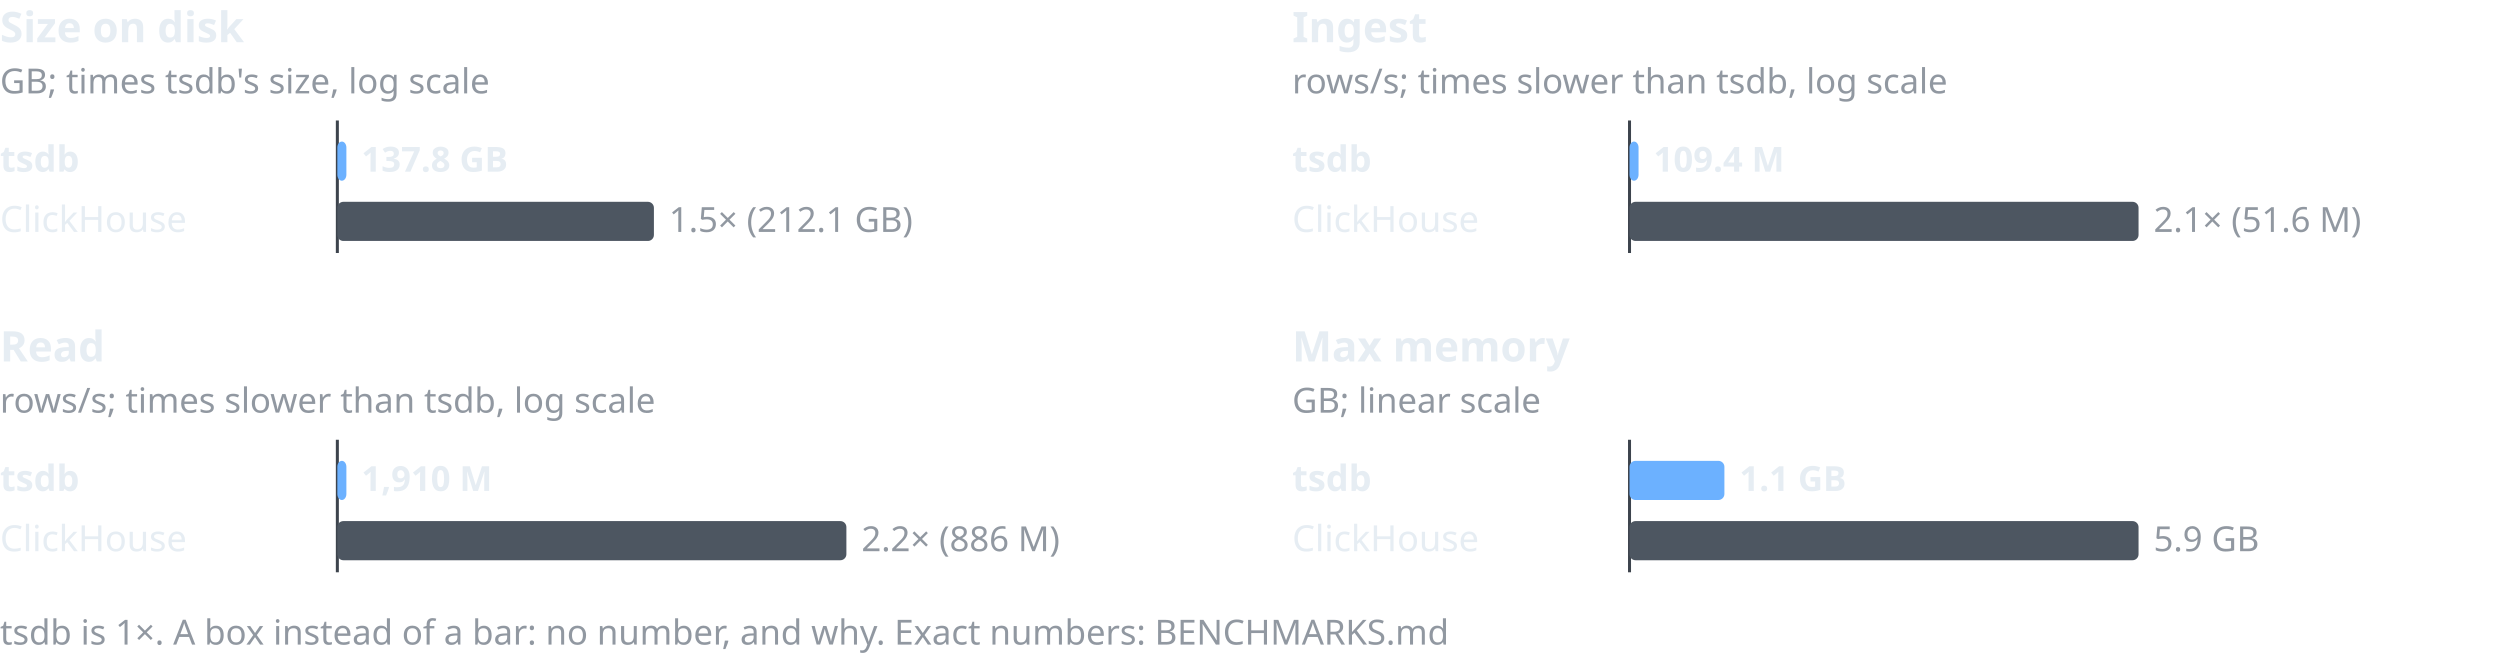
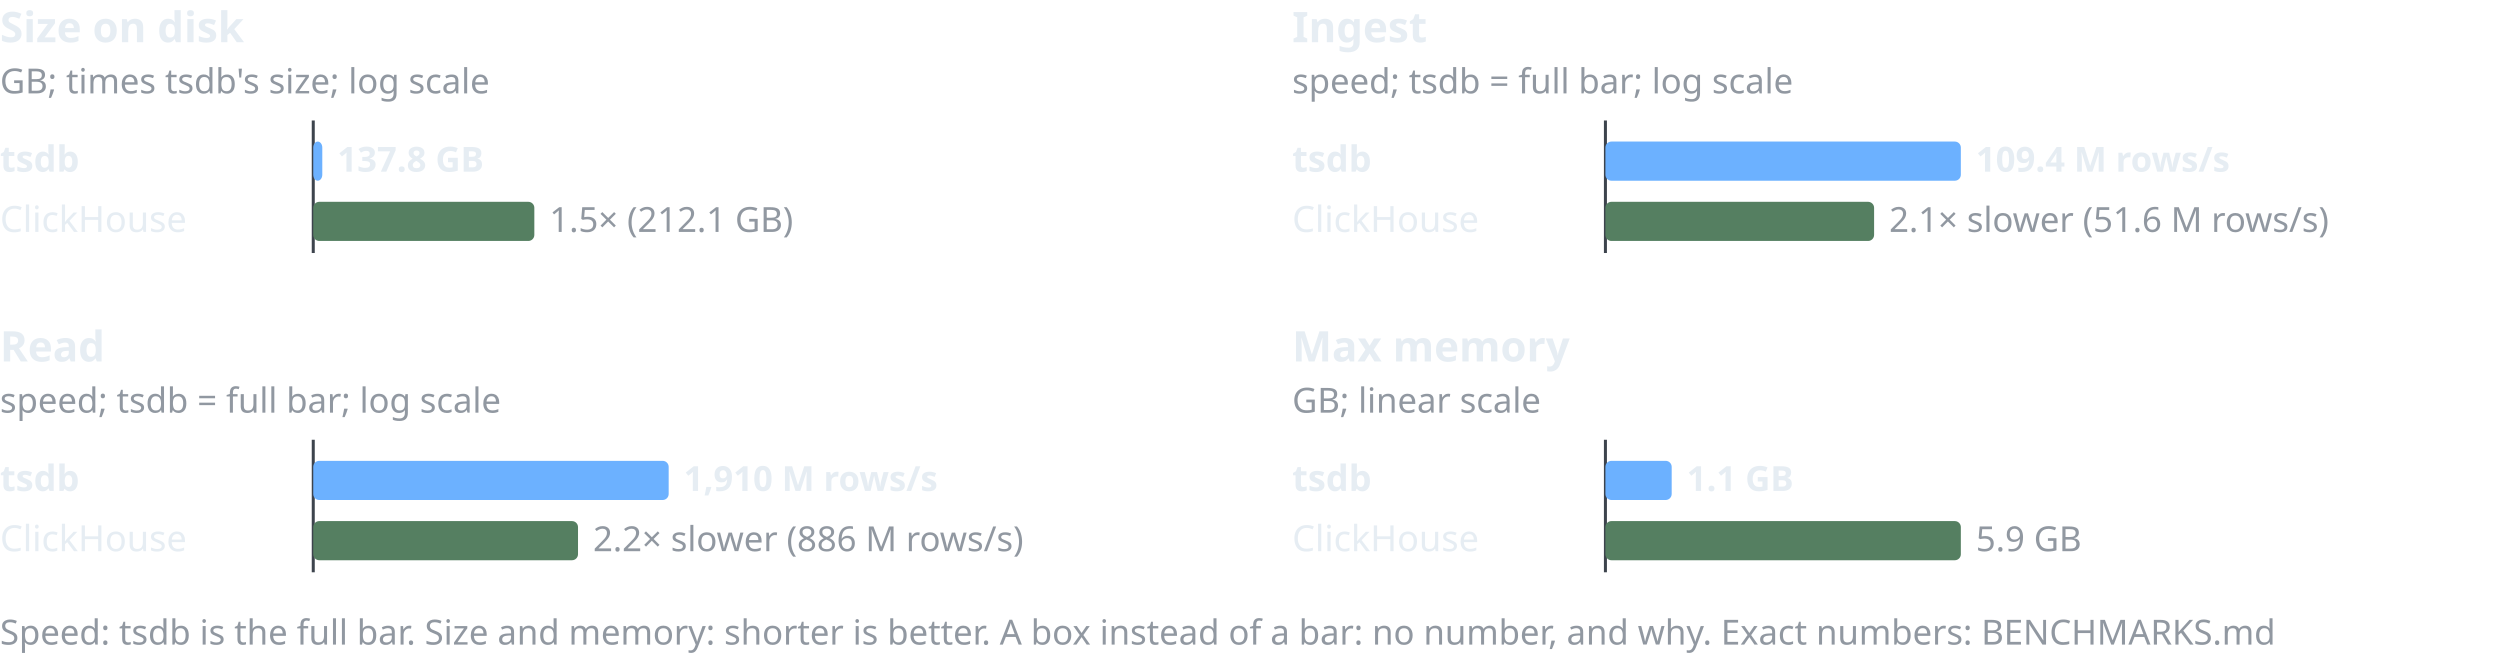
<svg xmlns="http://www.w3.org/2000/svg" width="830" height="222" viewBox="0 0 830 222">
-   <style>text{font-family:-apple-system, BlinkMacSystemFont, 'Segoe UI', 'Noto Sans', Helvetica, Arial, sans-serif;font-size:12px;fill:#e6edf3}.h{font-size:14px;font-weight:600}.m{font-size:11.5px;fill:#9198a1}.n{fill:#e6edf3}.v{font-size:11.5px;fill:#9198a1}.us .n,.us .v{font-weight:700;fill:#e6edf3}.b{fill:#4d5661}.us .b{fill:#6cb1ff}.r{stroke:#3d444d;stroke-width:1}.fail{fill:#3d1214;stroke:#f85149;stroke-width:1;stroke-dasharray:3 2}.failt{font-size:11.5px;fill:#ffa198}.none{fill:#151b23;stroke:#3d444d;stroke-width:1}.nonet{font-size:11.5px;font-style:italic;fill:#9198a1}</style>
+   <style>text{font-family:-apple-system, BlinkMacSystemFont, 'Segoe UI', 'Noto Sans', Helvetica, Arial, sans-serif;font-size:12px;fill:#e6edf3}.h{font-size:14px;font-weight:600}.m{font-size:11.5px;fill:#9198a1}.n{fill:#e6edf3}.v{font-size:11.5px;fill:#9198a1}.us .n,.us .v{font-weight:700;fill:#e6edf3}.b{fill:#557f61}.us .b{fill:#6cb1ff}.r{stroke:#3d444d;stroke-width:1}.fail{fill:#3d1214;stroke:#f85149;stroke-width:1}.failt{font-size:11px;fill:#ffa198}.none{fill:#151b23;stroke:#3d444d;stroke-width:1}.nonet{font-size:11.5px;font-style:italic;fill:#9198a1}</style>
  <text x="0" y="14" class="h">Size on disk</text>
-   <text x="0" y="31" class="m">GB; times tsdb's size, log scale</text>
-   <line x1="112" x2="112" y1="40" y2="84" class="r" />
+   <text x="0" y="31" class="m">GB; times tsdb's size; log scale</text>
+   <line x1="104" x2="104" y1="40" y2="84" class="r" />
  <g class="us">
    <text x="0" y="57" class="n">tsdb</text>
-     <rect x="112" y="47" width="3.0" height="13" rx="2" class="b" />
-     <text x="120.0" y="57" class="v">137.8 GB</text>
+     <rect x="104" y="47" width="3.0" height="13" rx="2" class="b" />
+     <text x="112.0" y="57" class="v">137.8 GB</text>
  </g>
  <g>
    <text x="0" y="77" class="n">ClickHouse</text>
-     <rect x="112" y="67" width="105.1" height="13" rx="2" class="b" />
-     <text x="222.1" y="77" class="v">1.5× (212.1 GB)</text>
+     <rect x="104" y="67" width="73.4" height="13" rx="2" class="b" />
+     <text x="182.4" y="77" class="v">1.5× (212.1 GB)</text>
  </g>
  <text x="429" y="14" class="h">Ingest</text>
-   <text x="429" y="31" class="m">rows/s; times slower than tsdb, log scale</text>
-   <line x1="541" x2="541" y1="40" y2="84" class="r" />
+   <text x="429" y="31" class="m">speed; tsdb = full bar; log scale</text>
+   <line x1="533" x2="533" y1="40" y2="84" class="r" />
  <g class="us">
    <text x="429" y="57" class="n">tsdb</text>
-     <rect x="541" y="47" width="3.0" height="13" rx="2" class="b" />
-     <text x="549.0" y="57" class="v">109.4 M</text>
+     <rect x="533" y="47" width="118.0" height="13" rx="2" class="b" />
+     <text x="656.0" y="57" class="v">109.4 M rows/s</text>
  </g>
  <g>
    <text x="429" y="77" class="n">ClickHouse</text>
-     <rect x="541" y="67" width="169.0" height="13" rx="2" class="b" />
-     <text x="715.0" y="77" class="v">2.1× (51.6 M)</text>
+     <rect x="533" y="67" width="89.2" height="13" rx="2" class="b" />
+     <text x="627.2" y="77" class="v">2.1× slower (51.6 M rows/s)</text>
  </g>
  <text x="0" y="120" class="h">Read</text>
-   <text x="0" y="137" class="m">rows/s; times slower than tsdb, log scale</text>
-   <line x1="112" x2="112" y1="146" y2="190" class="r" />
+   <text x="0" y="137" class="m">speed; tsdb = full bar; log scale</text>
+   <line x1="104" x2="104" y1="146" y2="190" class="r" />
  <g class="us">
    <text x="0" y="163" class="n">tsdb</text>
-     <rect x="112" y="153" width="3.0" height="13" rx="2" class="b" />
-     <text x="120.0" y="163" class="v">1,910 M</text>
+     <rect x="104" y="153" width="118.0" height="13" rx="2" class="b" />
+     <text x="227.0" y="163" class="v">1,910 M rows/s</text>
  </g>
  <g>
    <text x="0" y="183" class="n">ClickHouse</text>
-     <rect x="112" y="173" width="169.0" height="13" rx="2" class="b" />
-     <text x="286.0" y="183" class="v">2.2× (886 M)</text>
+     <rect x="104" y="173" width="87.9" height="13" rx="2" class="b" />
+     <text x="196.9" y="183" class="v">2.2× slower (886 M rows/s)</text>
  </g>
  <text x="429" y="120" class="h">Max memory</text>
  <text x="429" y="137" class="m">GB; linear scale</text>
-   <line x1="541" x2="541" y1="146" y2="190" class="r" />
+   <line x1="533" x2="533" y1="146" y2="190" class="r" />
  <g class="us">
    <text x="429" y="163" class="n">tsdb</text>
-     <rect x="541" y="153" width="31.5" height="13" rx="2" class="b" />
-     <text x="577.5" y="163" class="v">1.1 GB</text>
+     <rect x="533" y="153" width="22.0" height="13" rx="2" class="b" />
+     <text x="560.0" y="163" class="v">1.1 GB</text>
  </g>
  <g>
    <text x="429" y="183" class="n">ClickHouse</text>
-     <rect x="541" y="173" width="169.0" height="13" rx="2" class="b" />
-     <text x="715.0" y="183" class="v">5.9 GB</text>
+     <rect x="533" y="173" width="118.0" height="13" rx="2" class="b" />
+     <text x="656.0" y="183" class="v">5.9 GB</text>
  </g>
-   <text x="0" y="214" class="m">tsdb is 1×. A box instead of a bar: no number, and why. Exact numbers: BENCHMARKS.md</text>
+   <text x="0" y="214" class="m">Speed: tsdb is the full bar. Size and memory: shorter is better. A box instead of a bar: no number, and why. Exact numbers: BENCHMARKS.md</text>
</svg>
